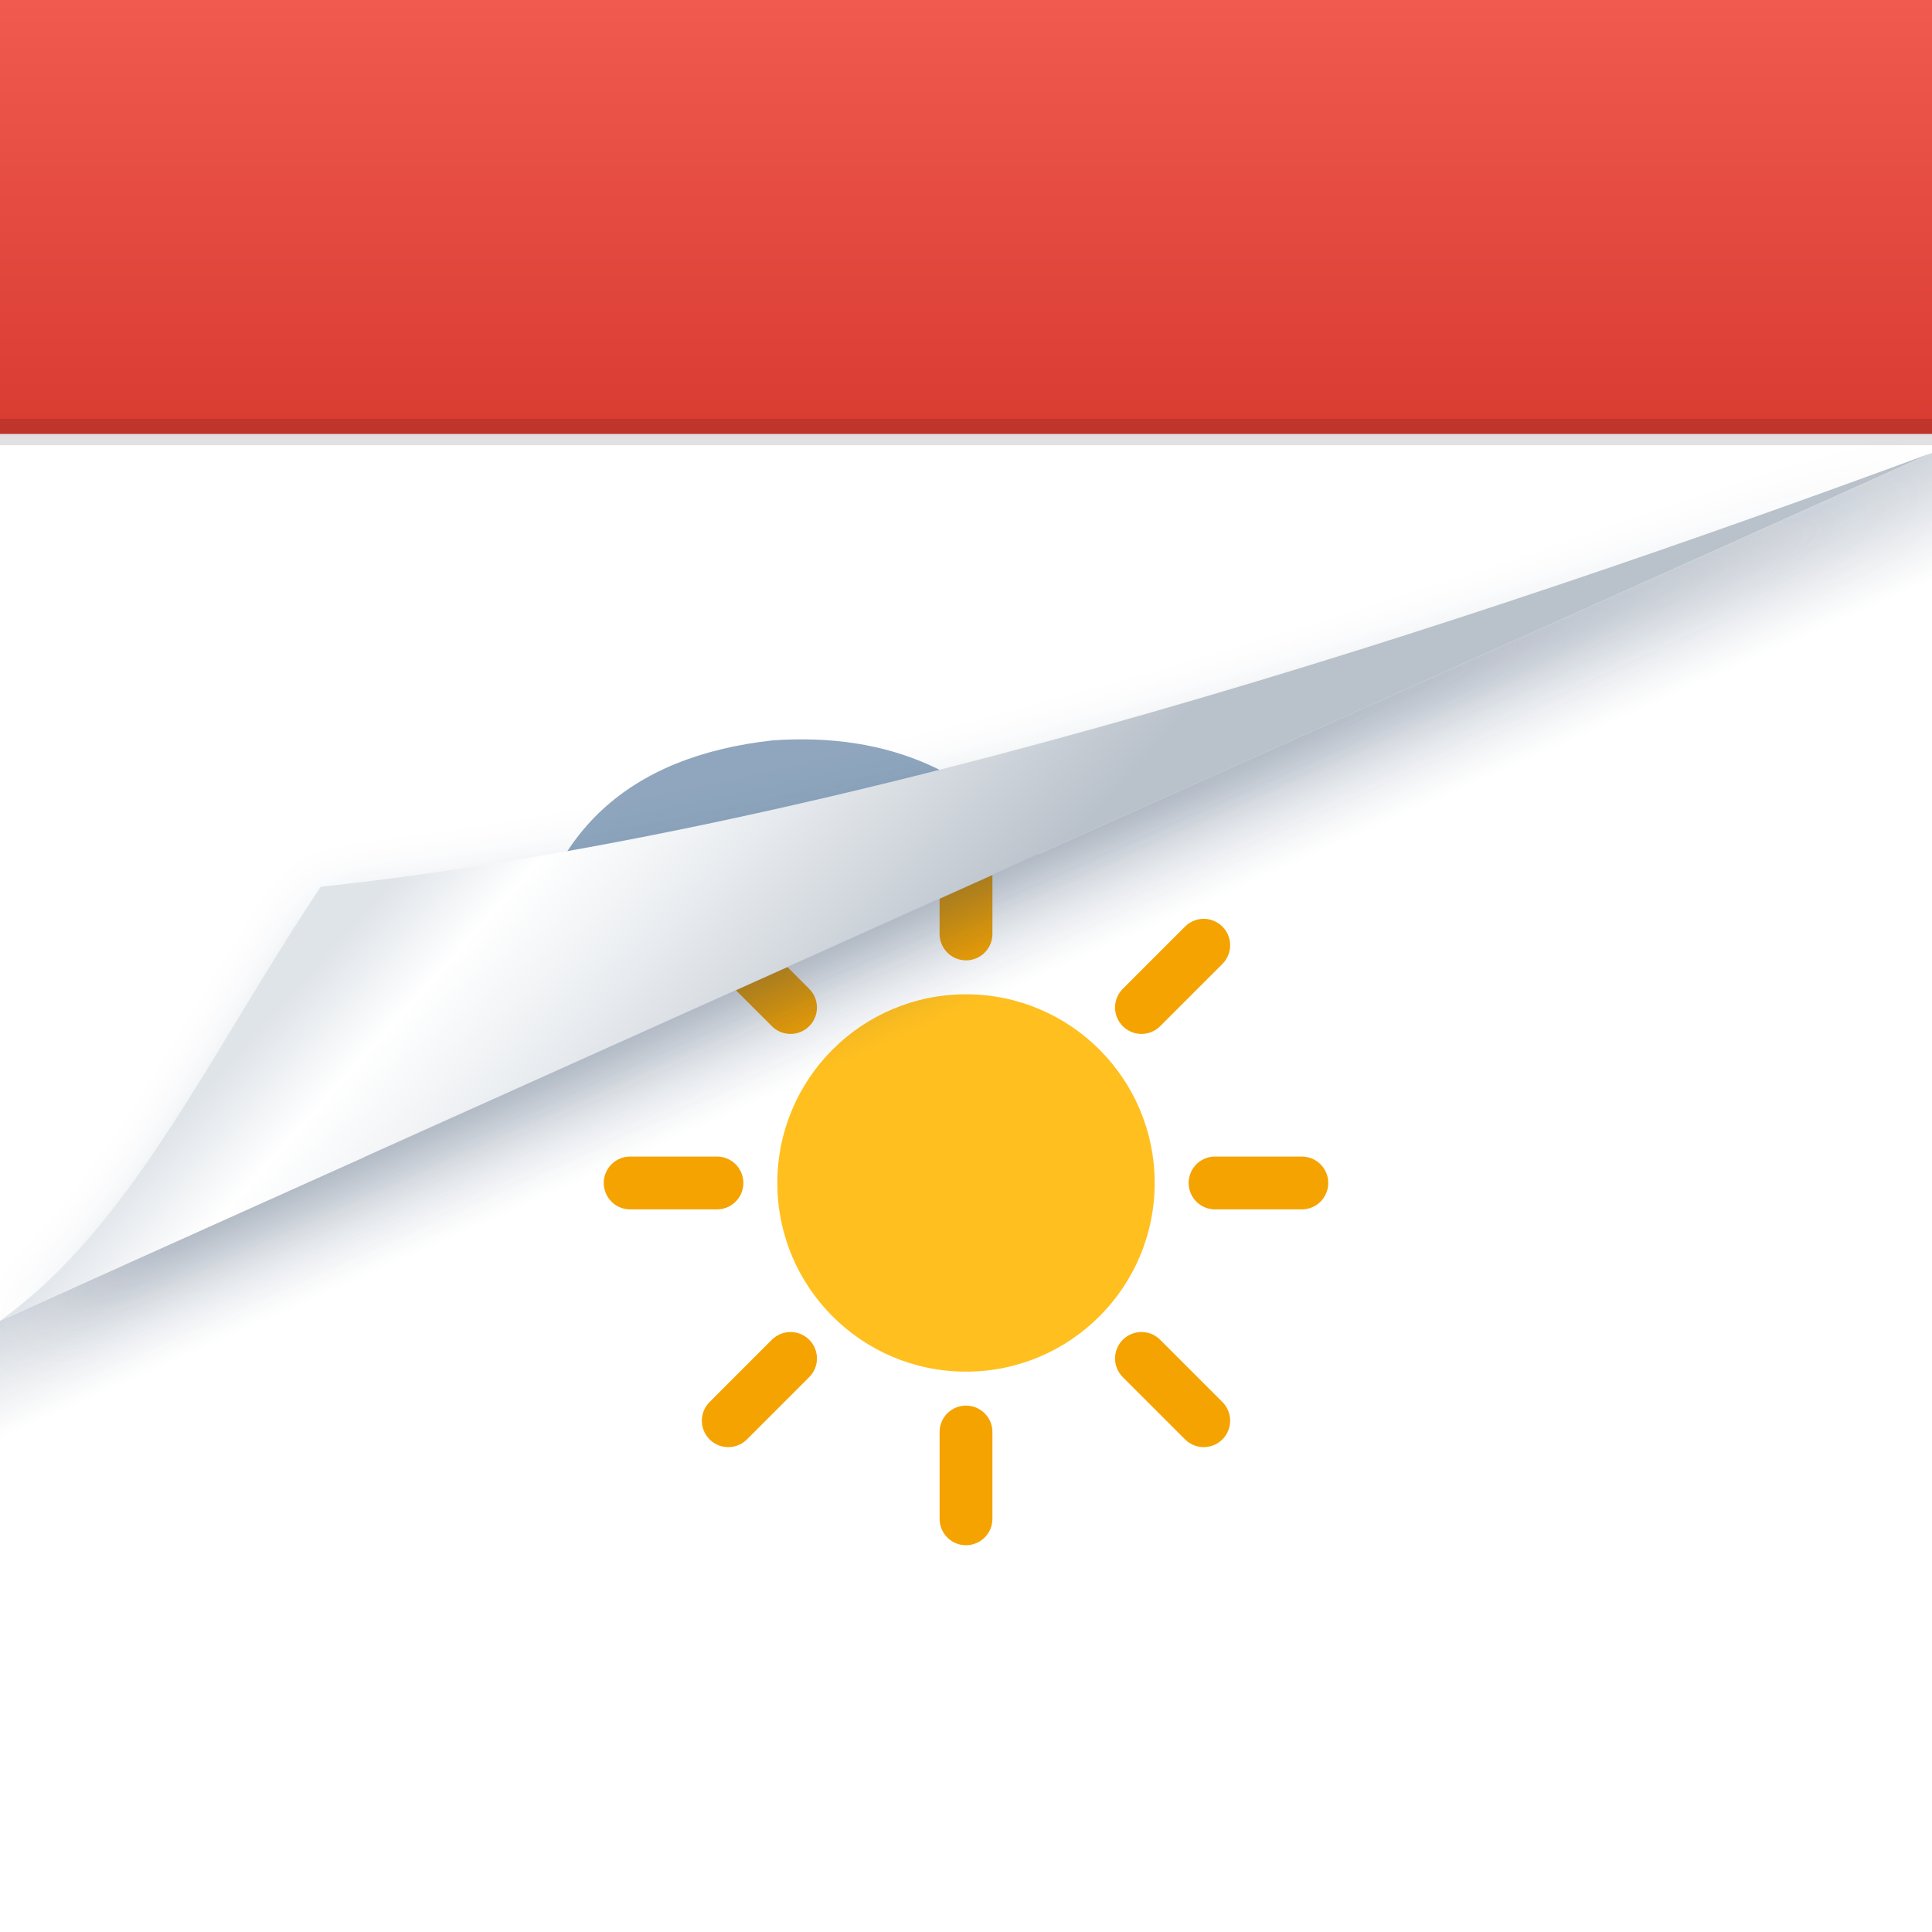
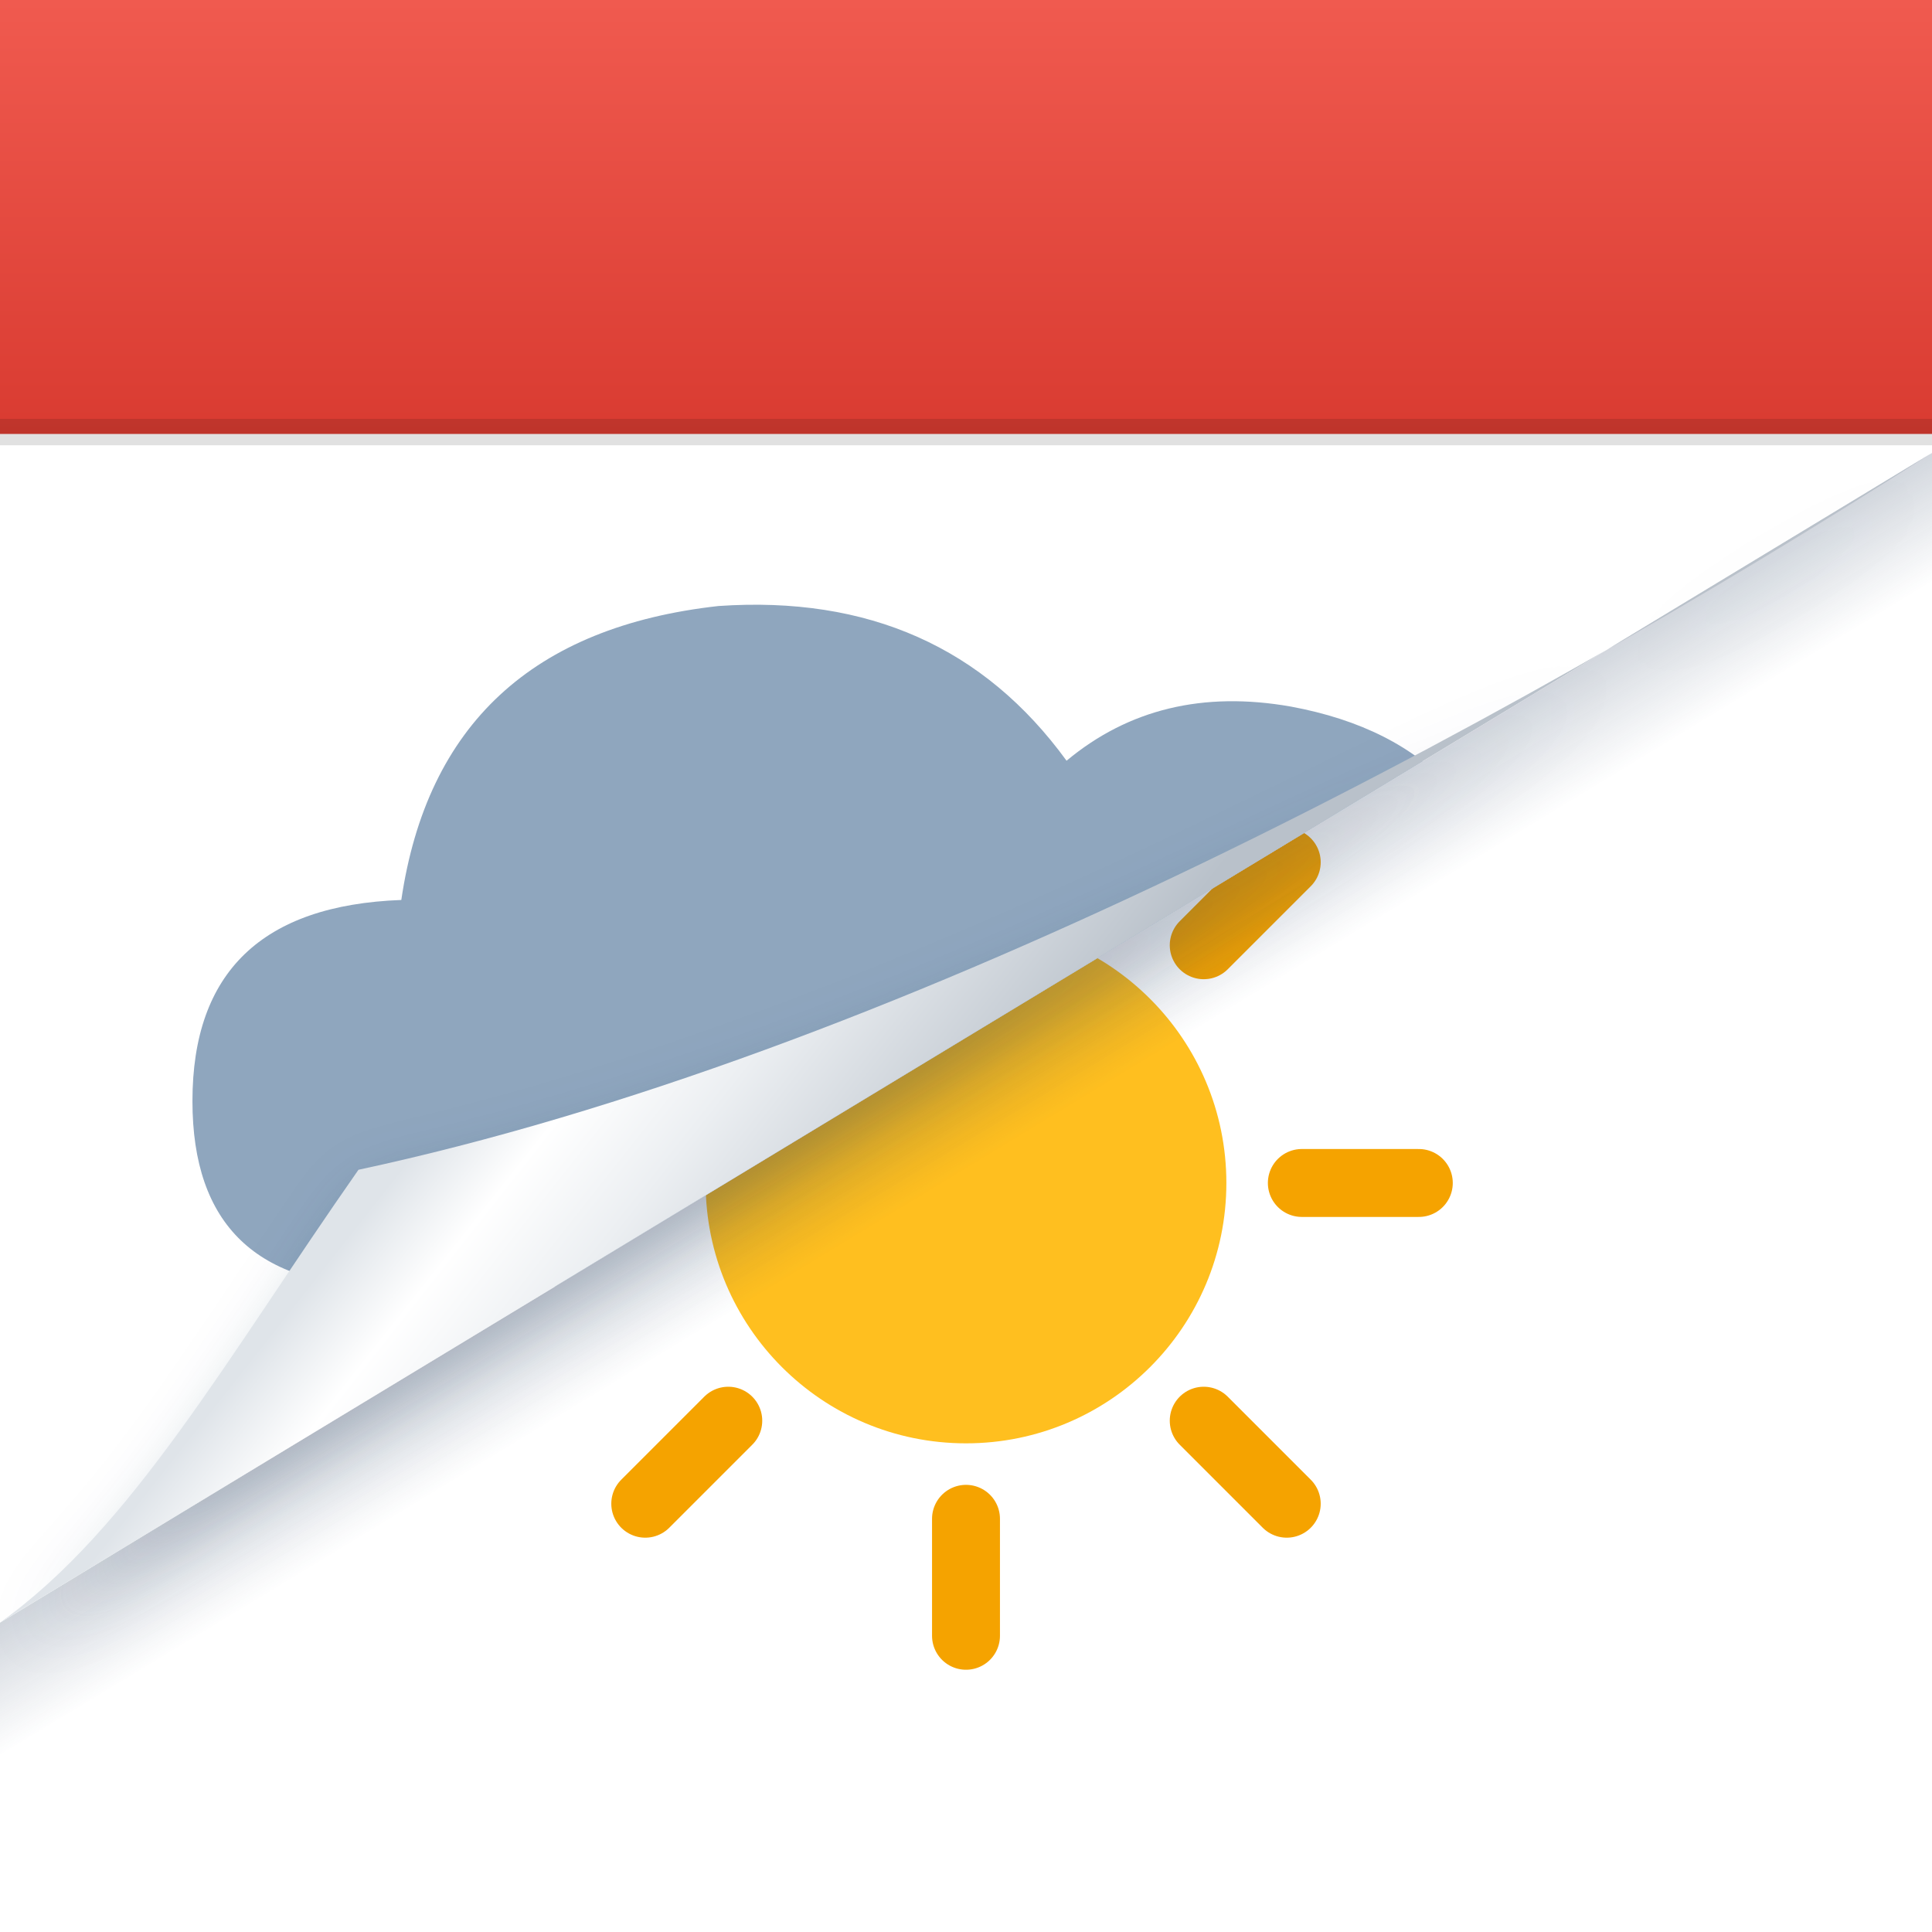
<svg xmlns="http://www.w3.org/2000/svg" viewBox="0 0 1024 1024" width="1024" height="1024">
  <defs>
    <linearGradient id="header" x1="0" y1="0" x2="0" y2="1">
      <stop offset="0" stop-color="#f05a4f" />
      <stop offset="1" stop-color="#d93b31" />
    </linearGradient>
-     <linearGradient id="flap" x1="520" y1="500" x2="330" y2="330" gradientUnits="userSpaceOnUse">
+     <linearGradient id="flap" x1="560" y1="570" x2="370" y2="420" gradientUnits="userSpaceOnUse">
      <stop offset="0" stop-color="#b9c1ca" />
      <stop offset="0.55" stop-color="#eceff2" />
      <stop offset="0.8" stop-color="#ffffff" />
      <stop offset="1" stop-color="#dfe4e9" />
    </linearGradient>
-     <linearGradient id="foldShade" x1="512" y1="470" x2="536" y2="524" gradientUnits="userSpaceOnUse">
+     <linearGradient id="foldShade" x1="512" y1="550" x2="543" y2="601" gradientUnits="userSpaceOnUse">
      <stop offset="0" stop-color="#1d3557" stop-opacity="0.2" />
      <stop offset="1" stop-color="#1d3557" stop-opacity="0" />
    </linearGradient>
    <filter id="soft" x="-30%" y="-30%" width="160%" height="160%">
      <feGaussianBlur stdDeviation="16" />
    </filter>
    <clipPath id="flat">
-       <path d="M0 230 H1024 V240 L0 700 Z" />
+       <path d="M0 230 H1024 V240 L0 860 Z" />
    </clipPath>
  </defs>
  <rect width="1024" height="1024" fill="#ffffff" />
  <g transform="translate(512 627)">
-     <g stroke="#f5a300" stroke-width="28" stroke-linecap="round">
-       <line x1="0" y1="-132" x2="0" y2="-178" />
-       <line x1="93" y1="-93" x2="126" y2="-126" />
-       <line x1="132" y1="0" x2="178" y2="0" />
-       <line x1="93" y1="93" x2="126" y2="126" />
-       <line x1="0" y1="132" x2="0" y2="178" />
-       <line x1="-93" y1="93" x2="-126" y2="126" />
-       <line x1="-132" y1="0" x2="-178" y2="0" />
-       <line x1="-93" y1="-93" x2="-126" y2="-126" />
+     <g stroke="#f5a300" stroke-width="36" stroke-linecap="round">
+       <line x1="0" y1="-178" x2="0" y2="-240" />
+       <line x1="126" y1="-126" x2="170" y2="-170" />
+       <line x1="178" y1="0" x2="240" y2="0" />
+       <line x1="126" y1="126" x2="170" y2="170" />
+       <line x1="0" y1="178" x2="0" y2="240" />
+       <line x1="-126" y1="126" x2="-170" y2="170" />
+       <line x1="-178" y1="0" x2="-240" y2="0" />
+       <line x1="-126" y1="-126" x2="-170" y2="-170" />
    </g>
-     <circle r="100" fill="#ffbf1f" />
+     <circle r="138" fill="#ffbf1f" />
  </g>
-   <path d="M1024 240 L0 700 V770 L1024 310 Z" fill="url(#foldShade)" />
+   <path d="M1024 240 L0 860 V930 L1024 310 Z" fill="url(#foldShade)" />
  <g clip-path="url(#flat)">
    <rect width="1024" height="1024" fill="#ffffff" />
-     <g transform="translate(512 610) scale(1.6)">
+     <g transform="translate(512 600) scale(2.05)">
      <path d="M-150 40 Q-200 40 -200 -8 Q-200 -58 -146 -60 Q-136 -128 -64 -136 Q-6 -140 26 -96 Q50 -116 84 -110 Q138 -100 142 -46 Q196 -40 196 0 Q196 40 150 40 Z" fill="#8fa6be" />
    </g>
  </g>
-   <path d="M0 700 C70 650 110 560 170 470 C450 440 780 330 1024 240 Z" transform="translate(6 12)" fill="#1d3557" opacity="0.22" filter="url(#soft)" />
-   <path d="M0 700 C70 650 110 560 170 470 C450 440 780 330 1024 240 Z" fill="url(#flap)" />
+   <path d="M0 860 C70 810 120 720 190 620 C470 560 790 390 1024 240 Z" transform="translate(6 12)" fill="#1d3557" opacity="0.22" filter="url(#soft)" />
+   <path d="M0 860 C70 810 120 720 190 620 C470 560 790 390 1024 240 Z" fill="url(#flap)" />
  <rect width="1024" height="230" fill="url(#header)" />
  <rect y="222" width="1024" height="14" fill="#000000" opacity="0.12" />
</svg>
